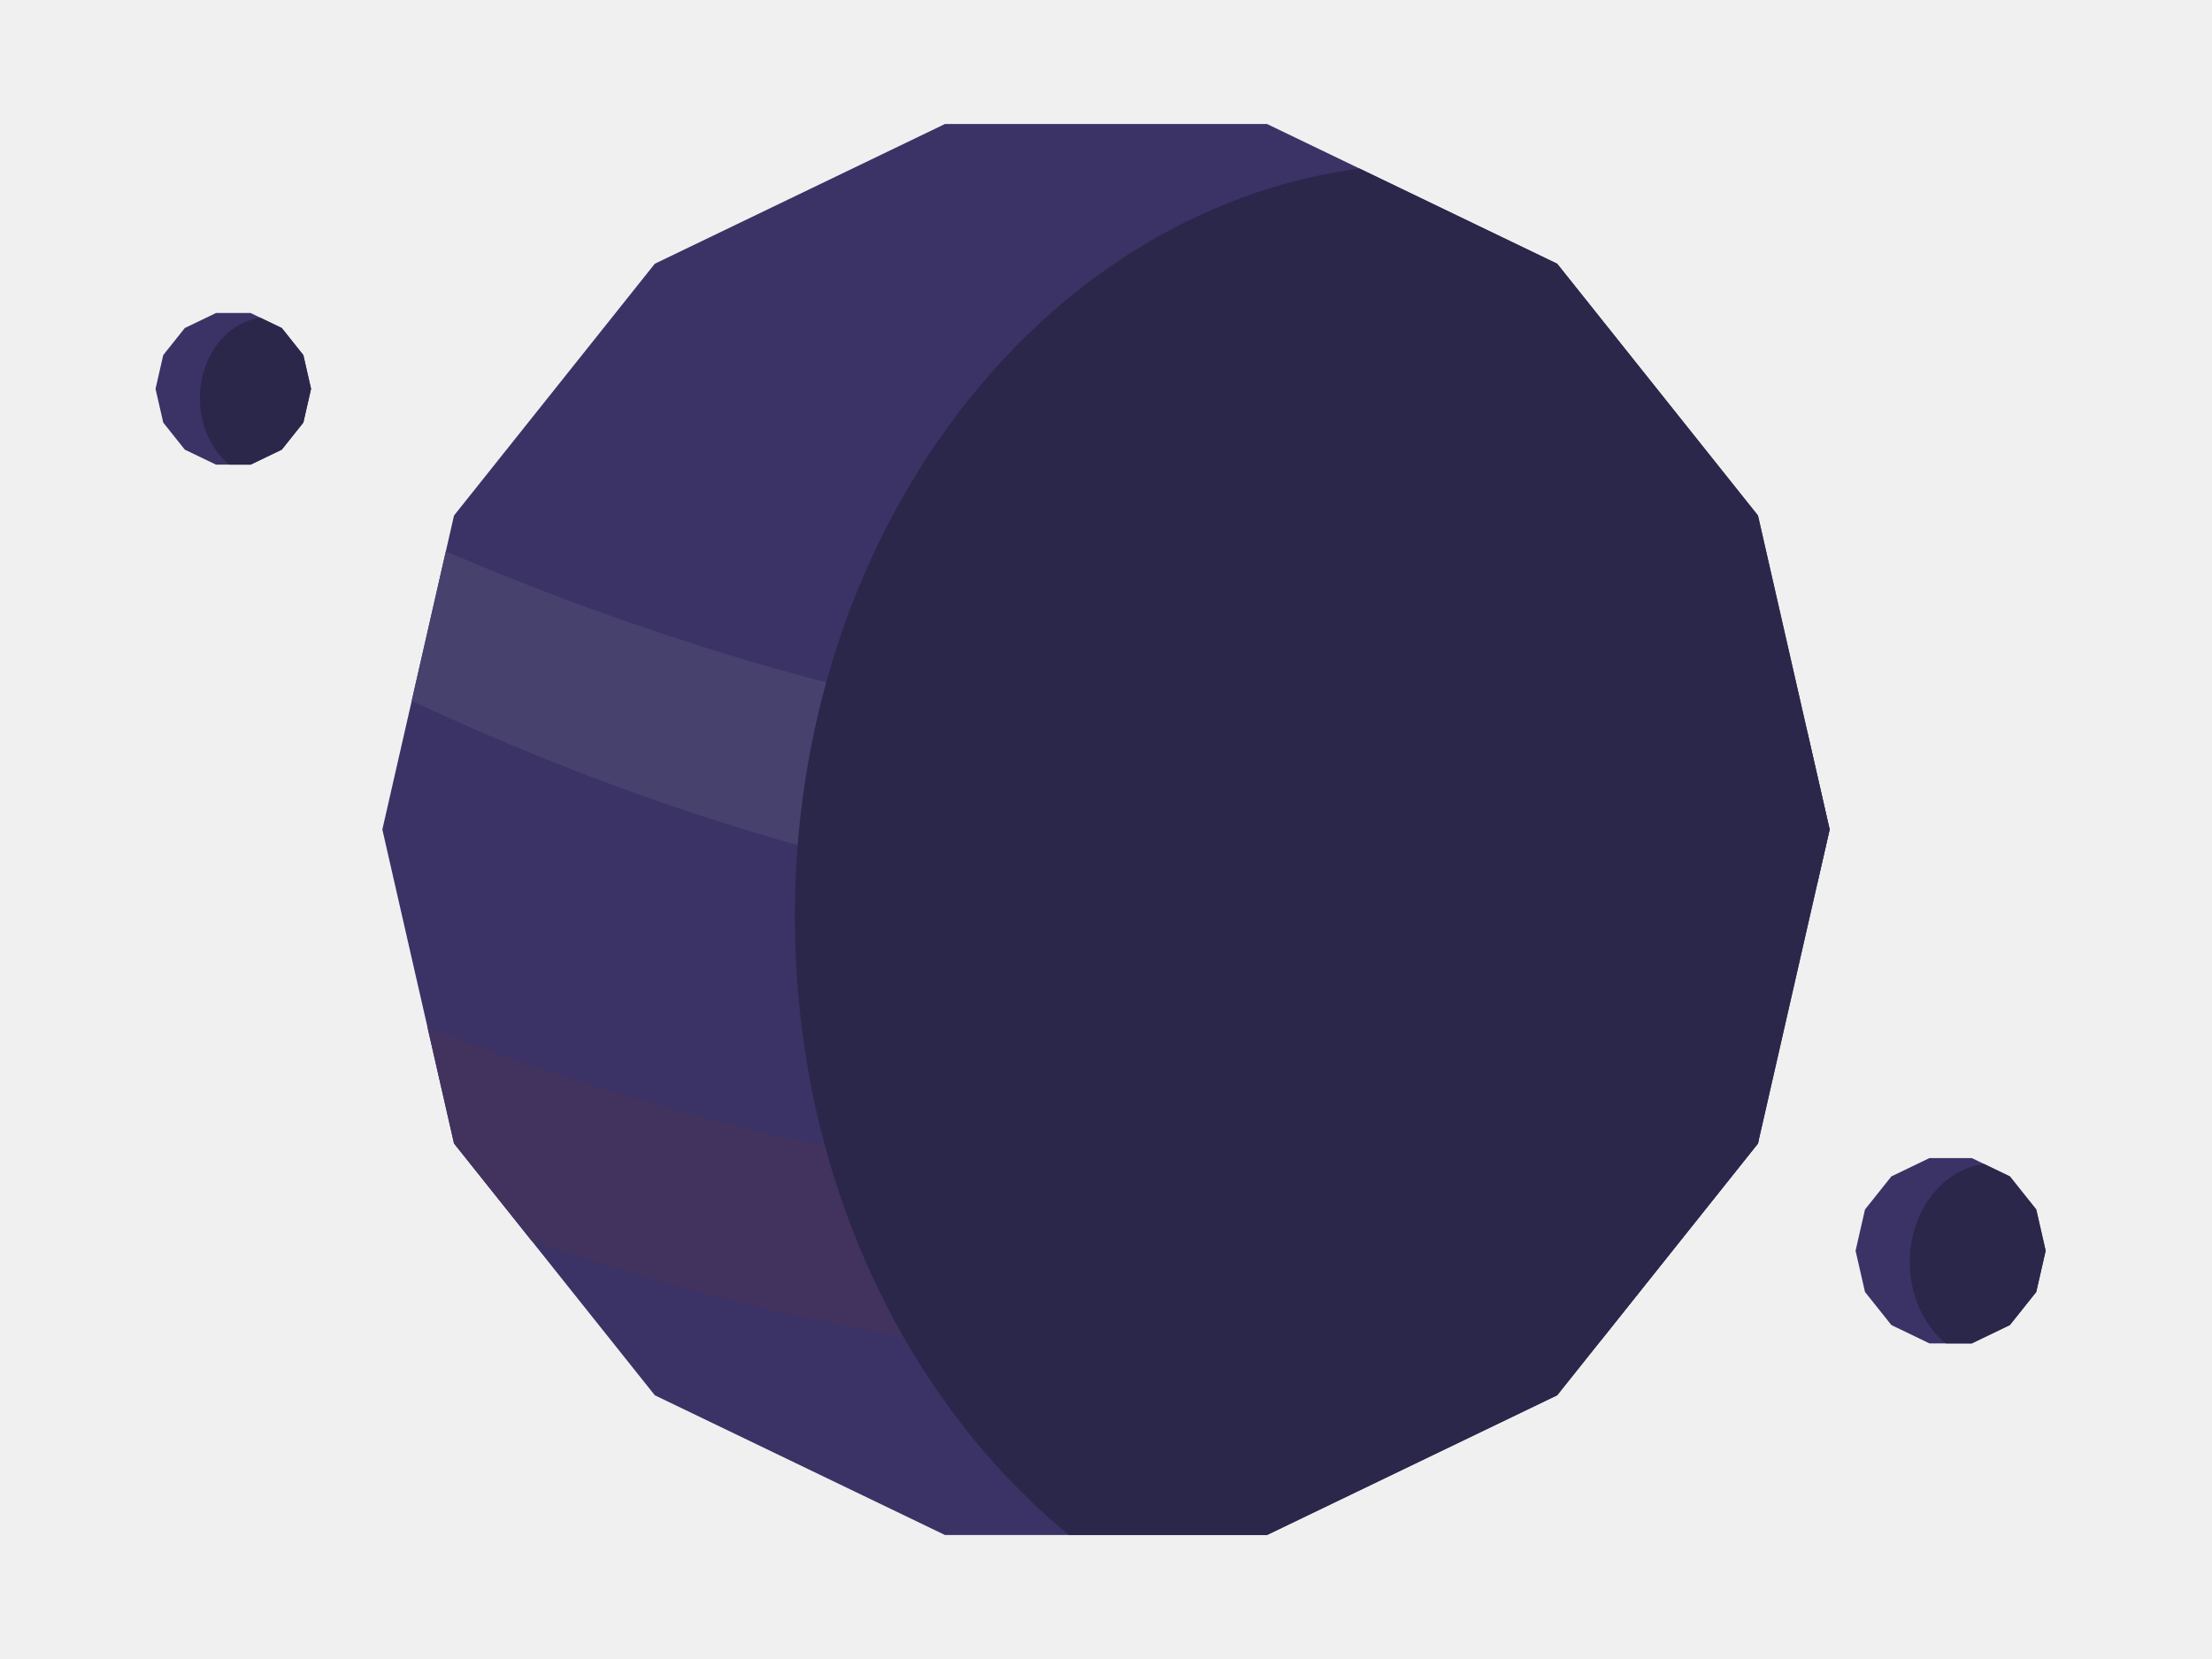
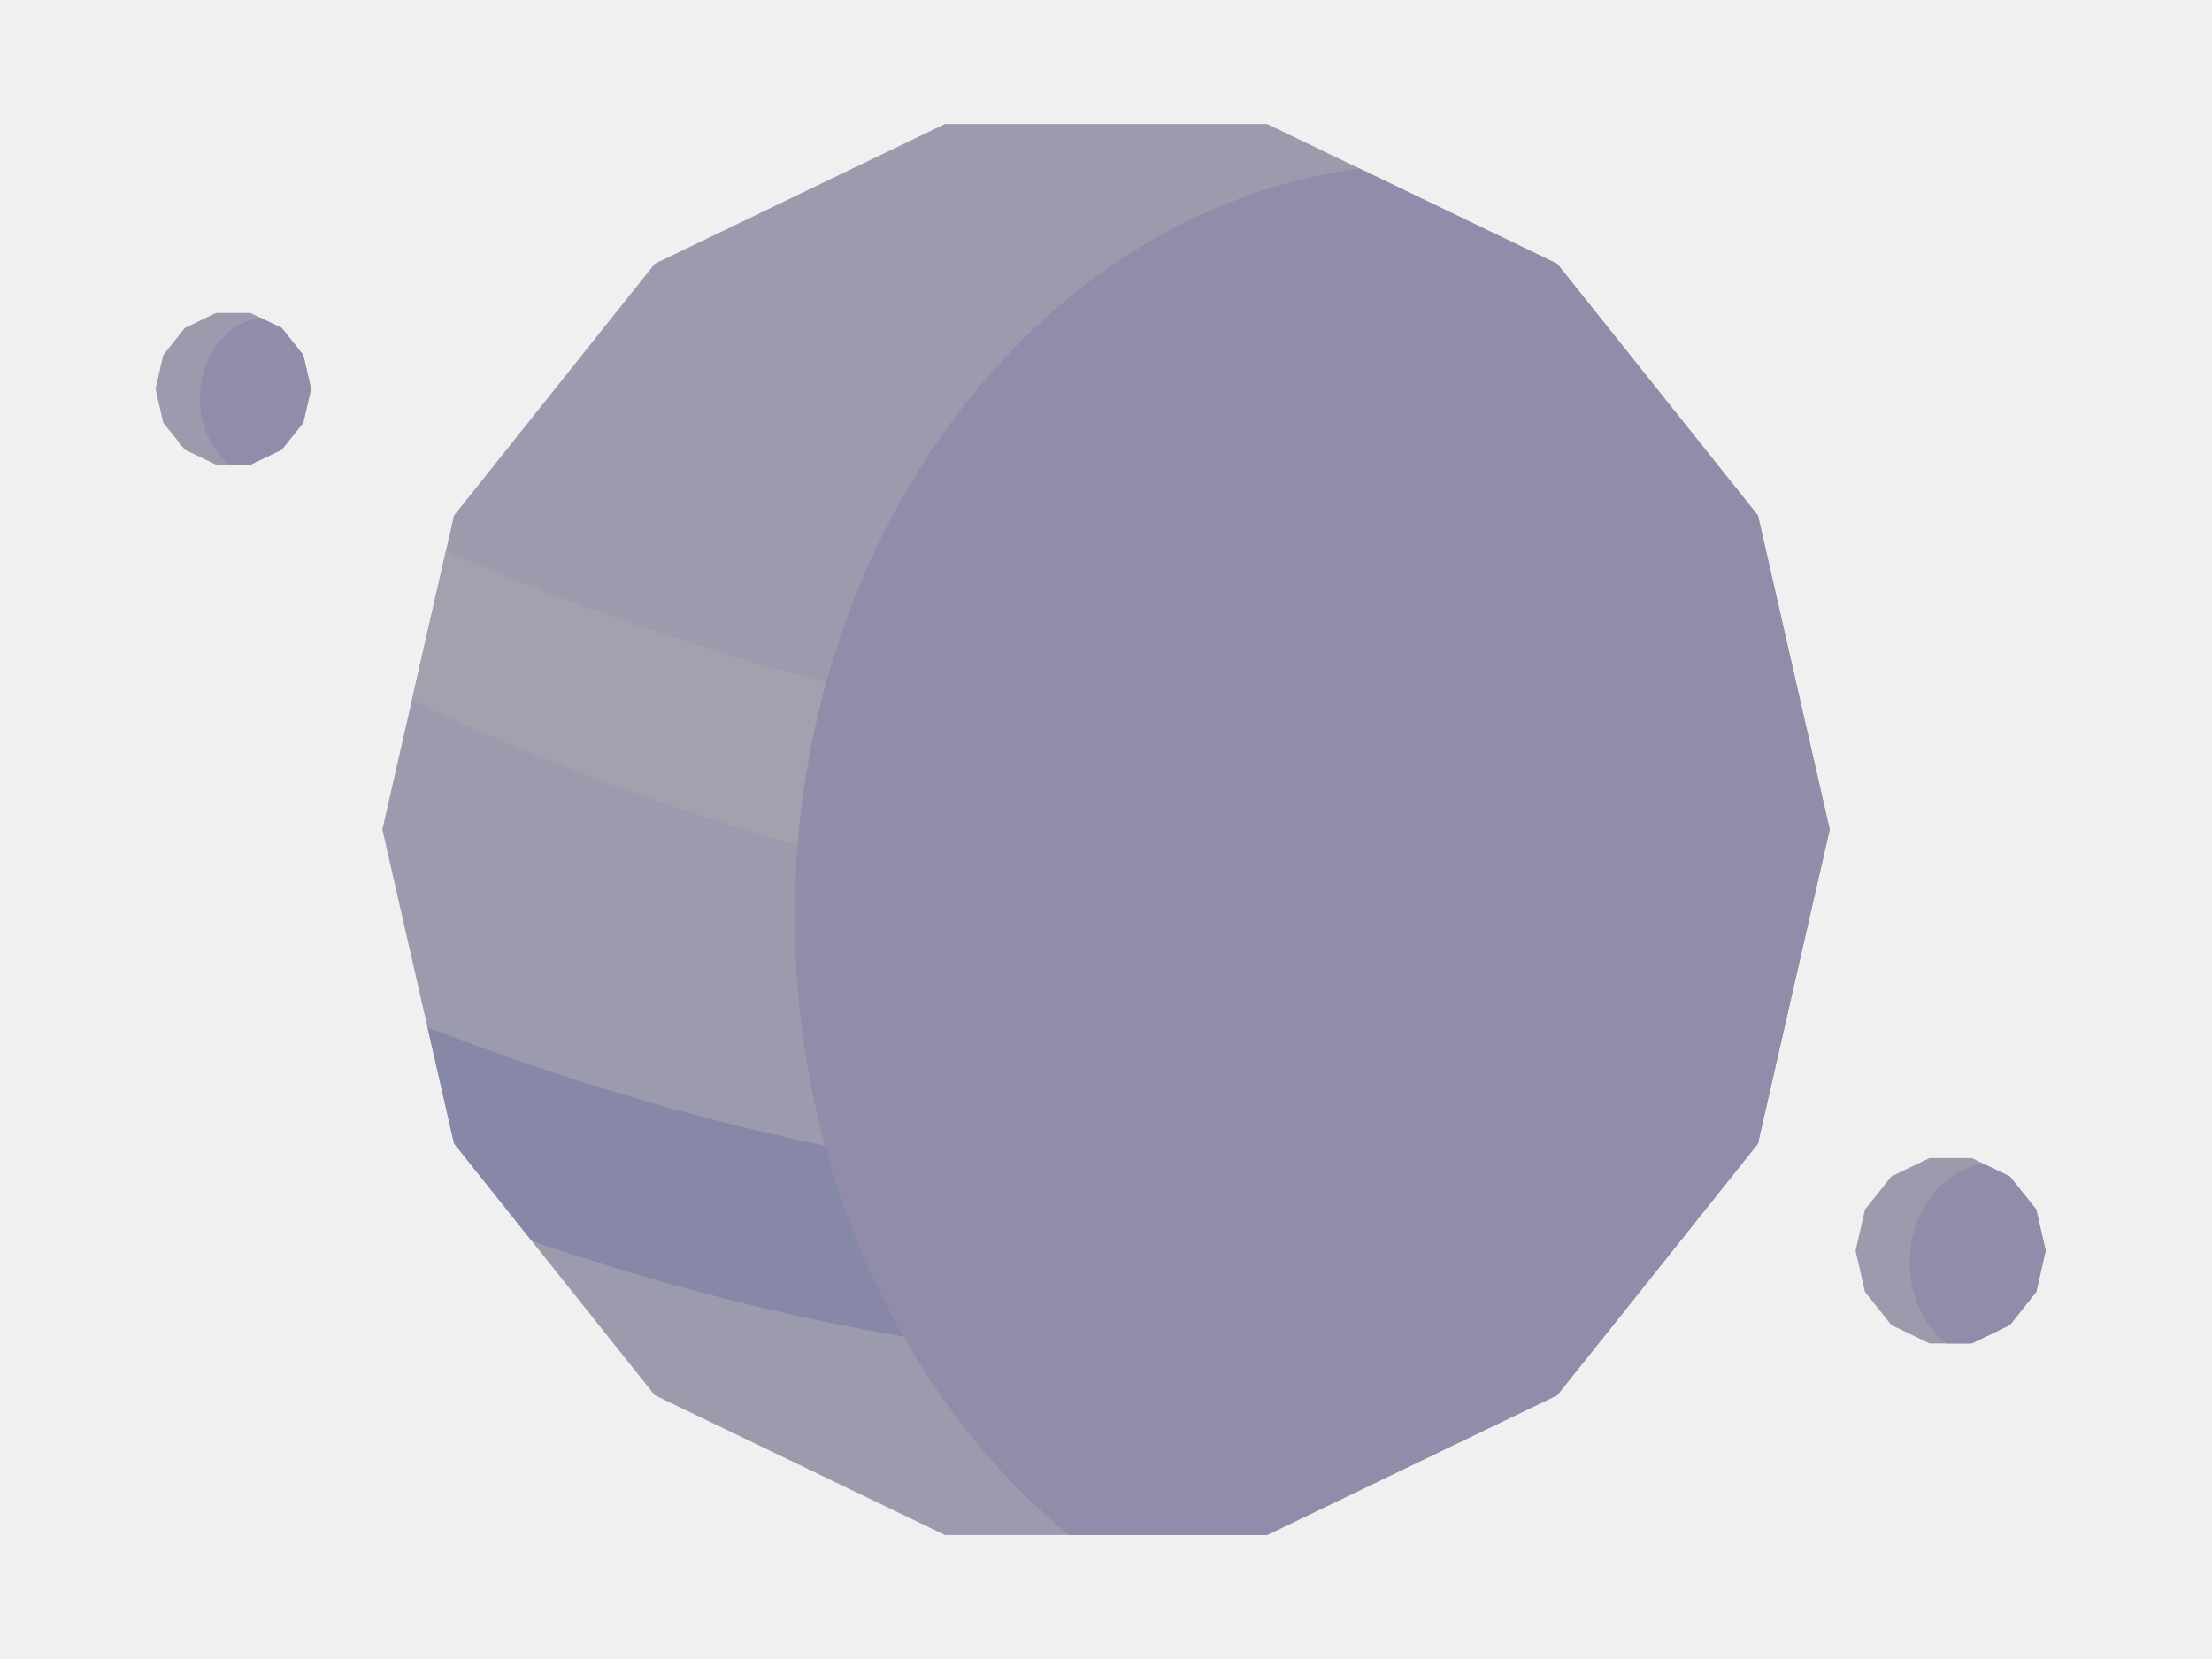
<svg xmlns="http://www.w3.org/2000/svg" width="1024" height="768" viewBox="0 0 1024 768">
  <defs>
    <clipPath id="giant">
      <polygon fill="white" points="847,384 813.82,529.35 720.87,645.91 586.54,710.6 437.46,710.6 303.13,645.91 210.18,529.35 177,384 210.18,238.65 303.13,122.09 437.46,57.4 586.54,57.4 720.87,122.09 813.82,238.65" />
    </clipPath>
  </defs>
  <g clip-path="url(#giant)">
-     <polygon fill="#3B3366" points="847,384 813.82,529.35 720.87,645.91 586.54,710.6 437.46,710.6 303.13,645.91 210.18,529.35 177,384 210.18,238.65 303.13,122.09 437.46,57.4 586.54,57.4 720.87,122.09 813.82,238.65" />
-     <path fill="#47416E" d="M110 209.8 Q512 417.5 914 323.7 L914 390.7 Q512 504.6 110 283.5 Z" />
-     <path fill="#41325E" d="M110 437.6 Q512 628.55 914 501.25 L914 578.3 Q512 712.3 110 518 Z" />
-     <ellipse cx="662.75" cy="424.2" rx="294.8" ry="348.4" fill="#2B274B" />
+     <polygon fill="#9C9BAD" points="847,384 813.82,529.35 720.87,645.91 586.54,710.6 437.46,710.6 303.13,645.91 210.18,529.35 177,384 210.18,238.65 303.13,122.09 437.46,57.4 586.54,57.4 720.87,122.09 813.82,238.65" />
+     <path fill="#A2A1AE" d="M110 209.8 Q512 417.5 914 323.7 L914 390.7 Q512 504.6 110 283.5 Z" />
+     <path fill="#8787A7" d="M110 437.6 Q512 628.55 914 501.25 L914 578.3 Q512 712.3 110 518 Z" />
+     <ellipse cx="662.75" cy="424.2" rx="294.8" ry="348.4" fill="#908CAA" />
  </g>
  <defs>
    <clipPath id="moon1">
      <polygon fill="white" points="144,180 140.43,195.62 130.45,208.15 116.01,215.1 99.99,215.1 85.55,208.15 75.57,195.62 72,180 75.57,164.38 85.55,151.85 99.99,144.9 116.01,144.9 130.45,151.85 140.43,164.38" />
    </clipPath>
  </defs>
  <g clip-path="url(#moon1)">
-     <polygon fill="#3B3366" points="144,180 140.43,195.62 130.45,208.15 116.01,215.1 99.99,215.1 85.55,208.15 75.57,195.62 72,180 75.57,164.38 85.55,151.85 99.99,144.9 116.01,144.9 130.45,151.85 140.43,164.38" />
-     <ellipse cx="124.2" cy="184.32" rx="31.68" ry="37.44" fill="#2B274B" />
+     <polygon fill="#9C9BAD" points="144,180 140.43,195.62 130.45,208.15 116.01,215.1 99.99,215.1 85.55,208.15 75.57,195.62 72,180 75.57,164.38 85.55,151.85 99.99,144.9 116.01,144.9 130.45,151.85 140.43,164.38" />
+     <ellipse cx="124.2" cy="184.32" rx="31.68" ry="37.44" fill="#908CAA" />
  </g>
  <defs>
    <clipPath id="moon2">
      <polygon fill="white" points="947,579 942.64,598.09 930.43,613.4 912.79,621.9 893.21,621.9 875.57,613.4 863.36,598.09 859,579 863.36,559.91 875.57,544.6 893.21,536.1 912.79,536.1 930.43,544.6 942.64,559.91" />
    </clipPath>
  </defs>
  <g clip-path="url(#moon2)">
-     <polygon fill="#3B3366" points="947,579 942.64,598.09 930.43,613.4 912.79,621.9 893.21,621.9 875.57,613.4 863.36,598.09 859,579 863.36,559.91 875.57,544.6 893.21,536.1 912.79,536.1 930.43,544.6 942.64,559.91" />
-     <ellipse cx="922.8" cy="584.28" rx="38.72" ry="45.76" fill="#2B274B" />
+     <polygon fill="#9C9BAD" points="947,579 942.64,598.09 930.43,613.4 912.79,621.9 893.21,621.9 875.57,613.4 863.36,598.09 859,579 863.36,559.91 875.57,544.6 893.21,536.1 912.79,536.1 930.43,544.6 942.64,559.91" />
+     <ellipse cx="922.8" cy="584.28" rx="38.72" ry="45.76" fill="#908CAA" />
  </g>
</svg>
